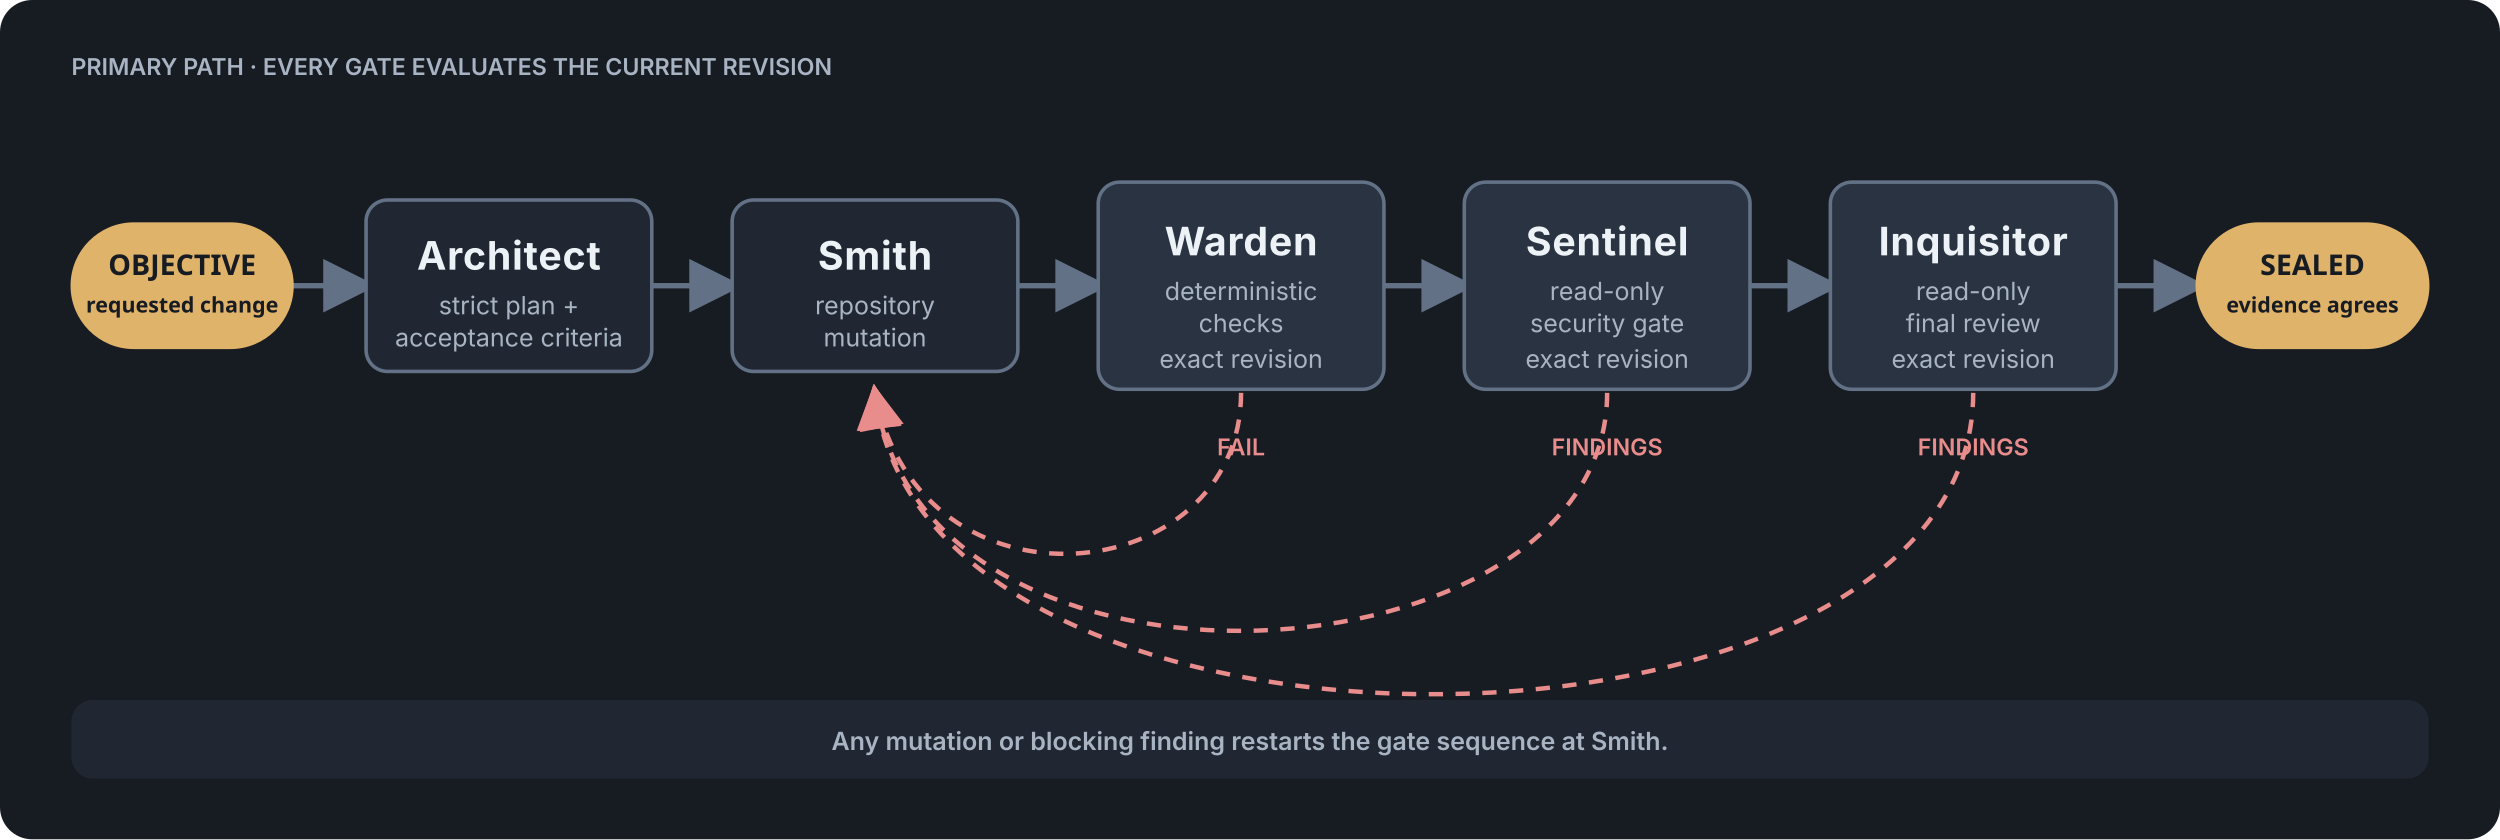
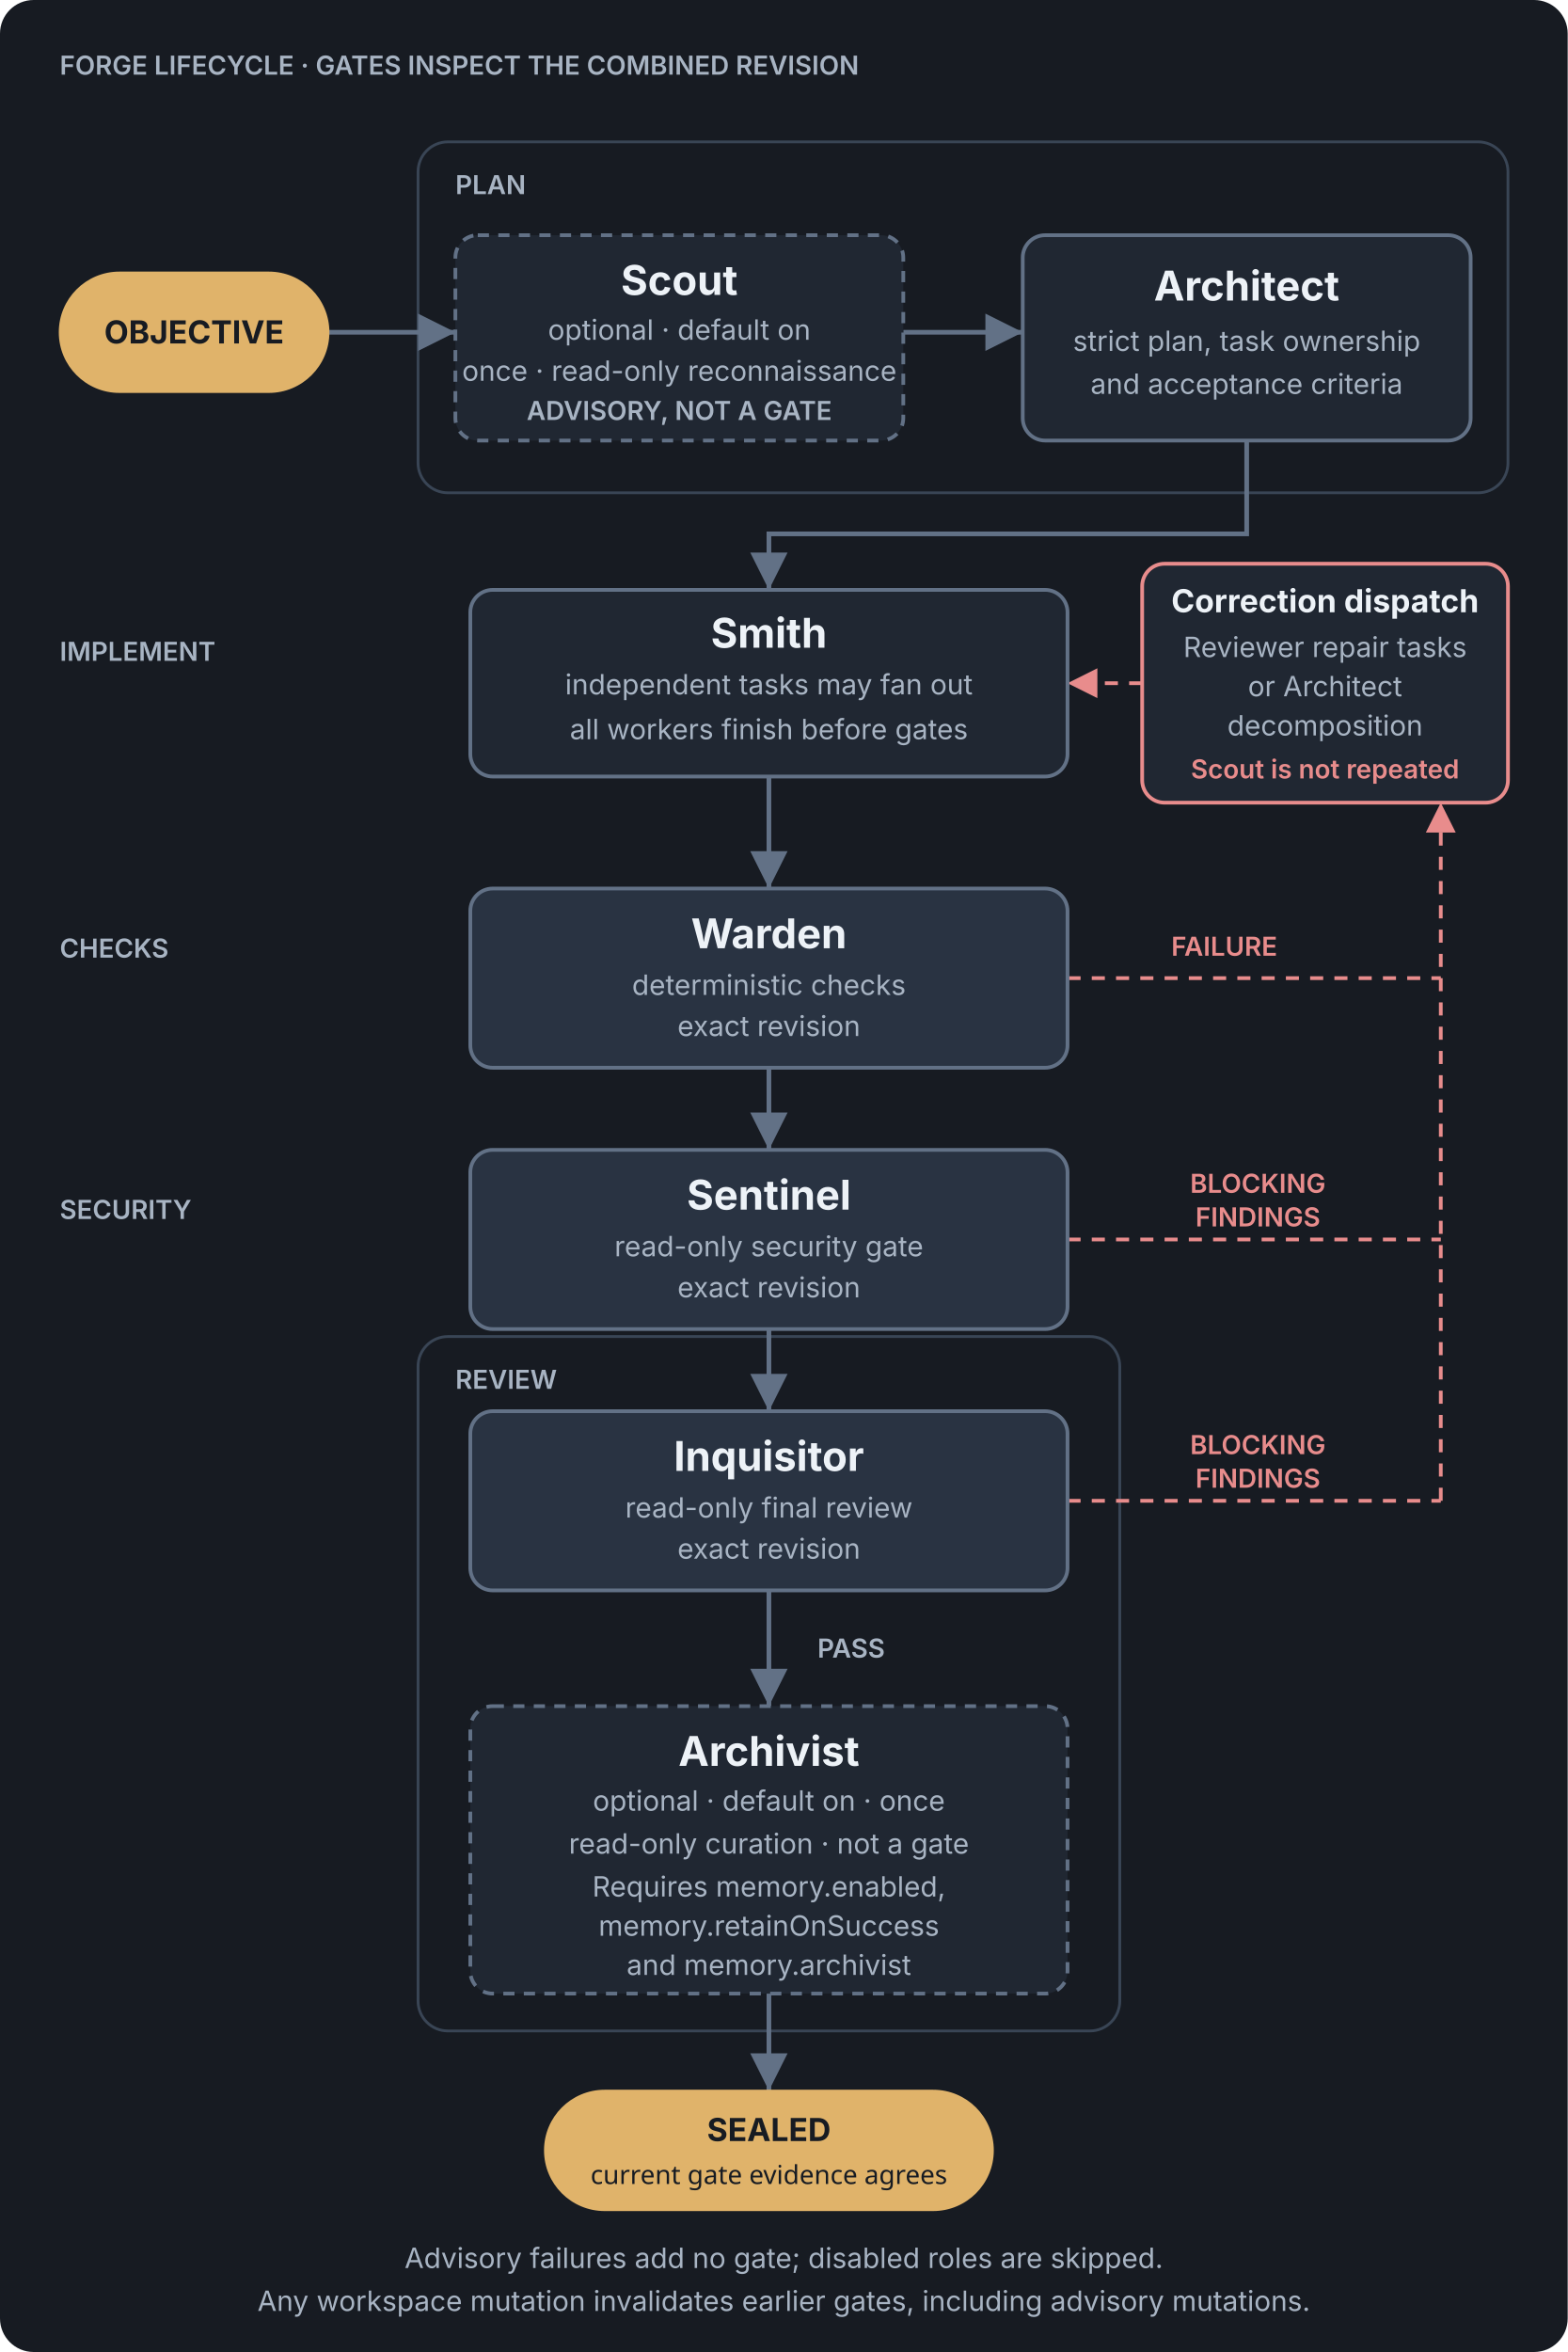
- <svg xmlns="http://www.w3.org/2000/svg" viewBox="0 0 1400 470" role="img" aria-labelledby="title desc">
+ <svg xmlns="http://www.w3.org/2000/svg" viewBox="0 0 840 1260" role="img" aria-labelledby="title desc">
  <style>
    .surface { fill: #171b22; }
+     .phase { fill: none; stroke: #394555; stroke-width: 1.5; }
    .node { fill: #202732; stroke: #627186; stroke-width: 2; }
    .gate { fill: #293342; }
+     .advisory { stroke-dasharray: 6 5; }
+     .correction { stroke: #e88c8c; }
    .terminal { fill: #e0b36a; stroke: #e0b36a; }
-     .terminal-text { fill: #171b22; font-weight: 700; }
-     .title { fill: #edf2f7; font: 700 22px system-ui, -apple-system, sans-serif; letter-spacing: .02em; }
-     .subtitle { fill: #a8b4c3; font: 14px system-ui, -apple-system, sans-serif; }
-     .label { fill: #a8b4c3; font: 600 13px system-ui, -apple-system, sans-serif; }
-     .pass { fill: #77d1ad; }
+     .terminal-text { fill: #171b22; font: 700 17px system-ui, -apple-system, sans-serif; }
+     .title { fill: #edf2f7; font: 700 22px system-ui, -apple-system, sans-serif; }
+     .small-title { fill: #edf2f7; font: 700 17px system-ui, -apple-system, sans-serif; }
+     .subtitle { fill: #a8b4c3; font: 15px system-ui, -apple-system, sans-serif; }
+     .label { fill: #a8b4c3; font: 600 14px system-ui, -apple-system, sans-serif; }
    .warn { fill: #e88c8c; }
-     .flow { fill: none; stroke: #627186; stroke-width: 3; marker-end: url(#arrow); }
-     .return { fill: none; stroke: #e88c8c; stroke-width: 2.5; stroke-dasharray: 8 7; marker-end: url(#arrow-warn); }
-     .note { fill: #a8b4c3; font: 600 14px system-ui, -apple-system, sans-serif; }
-     .arrow { fill: #627186; }
-     .arrow-warn { fill: #e88c8c; }
+     .flow { fill: none; stroke: #627186; stroke-width: 2.5; marker-end: url(#arrow); }
+     .return { fill: none; stroke: #e88c8c; stroke-width: 2; stroke-dasharray: 7 6; }
+     .return-arrow { marker-end: url(#arrow-warn); }
  </style>
  <defs>
-     <marker id="arrow" markerWidth="10" markerHeight="10" refX="8" refY="5" orient="auto">
-       <path class="arrow" d="M0,0 L10,5 L0,10 Z" />
+     <marker id="arrow" markerWidth="8" markerHeight="8" refX="8" refY="4" orient="auto">
+       <path fill="#627186" d="M0,0 L8,4 L0,8 Z" />
    </marker>
-     <marker id="arrow-warn" markerWidth="10" markerHeight="10" refX="8" refY="5" orient="auto">
-       <path class="arrow-warn" d="M0,0 L10,5 L0,10 Z" />
+     <marker id="arrow-warn" markerWidth="8" markerHeight="8" refX="8" refY="4" orient="auto">
+       <path fill="#e88c8c" d="M0,0 L8,4 L0,8 Z" />
    </marker>
  </defs>
-   <rect class="surface" width="1400" height="470" rx="18" />
-   <text class="label" x="40" y="42">PRIMARY PATH · EVERY GATE EVALUATES THE CURRENT REVISION</text>
-   <path class="flow" d="M164 160 H205" />
-   <path class="flow" d="M365 160 H410" />
-   <path class="flow" d="M570 160 H615" />
-   <path class="flow" d="M775 160 H820" />
-   <path class="flow" d="M980 160 H1025" />
-   <path class="flow" d="M1185 160 H1230" />
-   <rect class="terminal" x="40" y="125" width="124" height="70" rx="35" />
-   <text class="terminal-text" x="102" y="154" text-anchor="middle" font-family="system-ui, sans-serif" font-size="16" font-weight="700">OBJECTIVE</text>
-   <text class="terminal-text" x="102" y="175" text-anchor="middle" font-family="system-ui, sans-serif" font-size="12">requested change</text>
-   <rect class="node" x="205" y="112" width="160" height="96" rx="12" />
-   <text class="title" x="285" y="151" text-anchor="middle">Architect</text>
-   <text class="subtitle" x="285" y="176" text-anchor="middle">strict plan +</text>
-   <text class="subtitle" x="285" y="194" text-anchor="middle">acceptance criteria</text>
-   <rect class="node" x="410" y="112" width="160" height="96" rx="12" />
-   <text class="title" x="490" y="151" text-anchor="middle">Smith</text>
-   <text class="subtitle" x="490" y="176" text-anchor="middle">repository</text>
-   <text class="subtitle" x="490" y="194" text-anchor="middle">mutation</text>
-   <rect class="node gate" x="615" y="102" width="160" height="116" rx="12" />
-   <text class="title" x="695" y="143" text-anchor="middle">Warden</text>
-   <text class="subtitle" x="695" y="168" text-anchor="middle">deterministic</text>
-   <text class="subtitle" x="695" y="186" text-anchor="middle">checks</text>
-   <text class="subtitle" x="695" y="206" text-anchor="middle">exact revision</text>
-   <rect class="node gate" x="820" y="102" width="160" height="116" rx="12" />
-   <text class="title" x="900" y="143" text-anchor="middle">Sentinel</text>
-   <text class="subtitle" x="900" y="168" text-anchor="middle">read-only</text>
-   <text class="subtitle" x="900" y="186" text-anchor="middle">security gate</text>
-   <text class="subtitle" x="900" y="206" text-anchor="middle">exact revision</text>
-   <rect class="node gate" x="1025" y="102" width="160" height="116" rx="12" />
-   <text class="title" x="1105" y="143" text-anchor="middle">Inquisitor</text>
-   <text class="subtitle" x="1105" y="168" text-anchor="middle">read-only</text>
-   <text class="subtitle" x="1105" y="186" text-anchor="middle">final review</text>
-   <text class="subtitle" x="1105" y="206" text-anchor="middle">exact revision</text>
-   <rect class="terminal" x="1230" y="125" width="130" height="70" rx="35" />
-   <text class="terminal-text" x="1295" y="154" text-anchor="middle" font-family="system-ui, sans-serif" font-size="16" font-weight="700">SEALED</text>
-   <text class="terminal-text" x="1295" y="175" text-anchor="middle" font-family="system-ui, sans-serif" font-size="12">evidence agrees</text>
-   <text class="label warn" x="695" y="255" text-anchor="middle">FAIL</text>
-   <text class="label warn" x="900" y="255" text-anchor="middle">FINDINGS</text>
-   <text class="label warn" x="1105" y="255" text-anchor="middle">FINDINGS</text>
-   <path class="return" d="M695 220 C695 330 515 350 490 220" />
-   <path class="return" d="M900 220 C900 385 515 410 490 220" />
-   <path class="return" d="M1105 220 C1105 440 515 450 490 220" />
-   <rect x="40" y="392" width="1320" height="44" rx="12" fill="#202732" />
-   <text class="note" x="700" y="420" text-anchor="middle">Any mutation or blocking finding restarts the gate sequence at Smith.</text>
+   <rect class="surface" width="840" height="1260" rx="18" />
+   <text class="label" x="32" y="40">FORGE LIFECYCLE · GATES INSPECT THE COMBINED REVISION</text>
+   <rect class="phase" x="224" y="76" width="584" height="188" rx="16" />
+   <text class="label" x="244" y="104">PLAN</text>
+   <rect class="phase" x="224" y="716" width="376" height="372" rx="16" />
+   <text class="label" x="244" y="744">REVIEW</text>
+   <path class="flow" d="M176 178 H244" />
+   <path class="flow" d="M484 178 H548" />
+   <path class="flow" d="M668 236 V286 H412 V316" />
+   <path class="flow" d="M412 416 V476" />
+   <path class="flow" d="M412 572 V616" />
+   <path class="flow" d="M412 712 V756" />
+   <path class="flow" d="M412 852 V914" />
+   <path class="flow" d="M412 1068 V1120" />
+   <path class="return" d="M572 524 H772 M572 664 H772 M572 804 H772" />
+   <path class="return return-arrow" d="M772 804 V430" />
+   <path class="return return-arrow" d="M612 366 H572" />
+   <rect class="terminal" x="32" y="146" width="144" height="64" rx="32" />
+   <text class="terminal-text" x="104" y="184" text-anchor="middle">OBJECTIVE</text>
+   <rect class="node advisory" x="244" y="126" width="240" height="110" rx="12" />
+   <text class="title" x="364" y="158" text-anchor="middle">Scout</text>
+   <text class="subtitle" x="364" y="182" text-anchor="middle">optional · default on</text>
+   <text class="subtitle" x="364" y="204" text-anchor="middle">once · read-only reconnaissance</text>
+   <text class="label" x="364" y="225" text-anchor="middle">ADVISORY, NOT A GATE</text>
+   <rect class="node" x="548" y="126" width="240" height="110" rx="12" />
+   <text class="title" x="668" y="161" text-anchor="middle">Architect</text>
+   <text class="subtitle" x="668" y="188" text-anchor="middle">strict plan, task ownership</text>
+   <text class="subtitle" x="668" y="211" text-anchor="middle">and acceptance criteria</text>
+   <text class="label" x="32" y="354">IMPLEMENT</text>
+   <rect class="node" x="252" y="316" width="320" height="100" rx="12" />
+   <text class="title" x="412" y="347" text-anchor="middle">Smith</text>
+   <text class="subtitle" x="412" y="372" text-anchor="middle">independent tasks may fan out</text>
+   <text class="subtitle" x="412" y="396" text-anchor="middle">all workers finish before gates</text>
+   <rect class="node correction" x="612" y="302" width="196" height="128" rx="12" />
+   <text class="small-title" x="710" y="328" text-anchor="middle">Correction dispatch</text>
+   <text class="subtitle" x="710" y="352" text-anchor="middle">Reviewer repair tasks</text>
+   <text class="subtitle" x="710" y="373" text-anchor="middle">or Architect</text>
+   <text class="subtitle" x="710" y="394" text-anchor="middle">decomposition</text>
+   <text class="label warn" x="710" y="417" text-anchor="middle">Scout is not repeated</text>
+   <text class="label" x="32" y="513">CHECKS</text>
+   <rect class="node gate" x="252" y="476" width="320" height="96" rx="12" />
+   <text class="title" x="412" y="508" text-anchor="middle">Warden</text>
+   <text class="subtitle" x="412" y="533" text-anchor="middle">deterministic checks</text>
+   <text class="subtitle" x="412" y="555" text-anchor="middle">exact revision</text>
+   <text class="label warn" x="656" y="512" text-anchor="middle">FAILURE</text>
+   <text class="label" x="32" y="653">SECURITY</text>
+   <rect class="node gate" x="252" y="616" width="320" height="96" rx="12" />
+   <text class="title" x="412" y="648" text-anchor="middle">Sentinel</text>
+   <text class="subtitle" x="412" y="673" text-anchor="middle">read-only security gate</text>
+   <text class="subtitle" x="412" y="695" text-anchor="middle">exact revision</text>
+   <text class="label warn" x="674" y="639" text-anchor="middle">BLOCKING</text>
+   <text class="label warn" x="674" y="657" text-anchor="middle">FINDINGS</text>
+   <rect class="node gate" x="252" y="756" width="320" height="96" rx="12" />
+   <text class="title" x="412" y="788" text-anchor="middle">Inquisitor</text>
+   <text class="subtitle" x="412" y="813" text-anchor="middle">read-only final review</text>
+   <text class="subtitle" x="412" y="835" text-anchor="middle">exact revision</text>
+   <text class="label warn" x="674" y="779" text-anchor="middle">BLOCKING</text>
+   <text class="label warn" x="674" y="797" text-anchor="middle">FINDINGS</text>
+   <text class="label" x="438" y="888">PASS</text>
+   <rect class="node advisory" x="252" y="914" width="320" height="154" rx="12" />
+   <text class="title" x="412" y="946" text-anchor="middle">Archivist</text>
+   <text class="subtitle" x="412" y="970" text-anchor="middle">optional · default on · once</text>
+   <text class="subtitle" x="412" y="993" text-anchor="middle">read-only curation · not a gate</text>
+   <text class="subtitle" x="412" y="1016" text-anchor="middle">Requires memory.enabled,</text>
+   <text class="subtitle" x="412" y="1037" text-anchor="middle">memory.retainOnSuccess</text>
+   <text class="subtitle" x="412" y="1058" text-anchor="middle">and memory.archivist</text>
+   <rect class="terminal" x="292" y="1120" width="240" height="64" rx="32" />
+   <text class="terminal-text" x="412" y="1147" text-anchor="middle">SEALED</text>
+   <text x="412" y="1170" text-anchor="middle" fill="#171b22" font-family="system-ui, sans-serif" font-size="14">current gate evidence agrees</text>
+   <text class="subtitle" x="420" y="1215" text-anchor="middle">Advisory failures add no gate; disabled roles are skipped.</text>
+   <text class="subtitle" x="420" y="1238" text-anchor="middle">Any workspace mutation invalidates earlier gates, including advisory mutations.</text>
</svg>
